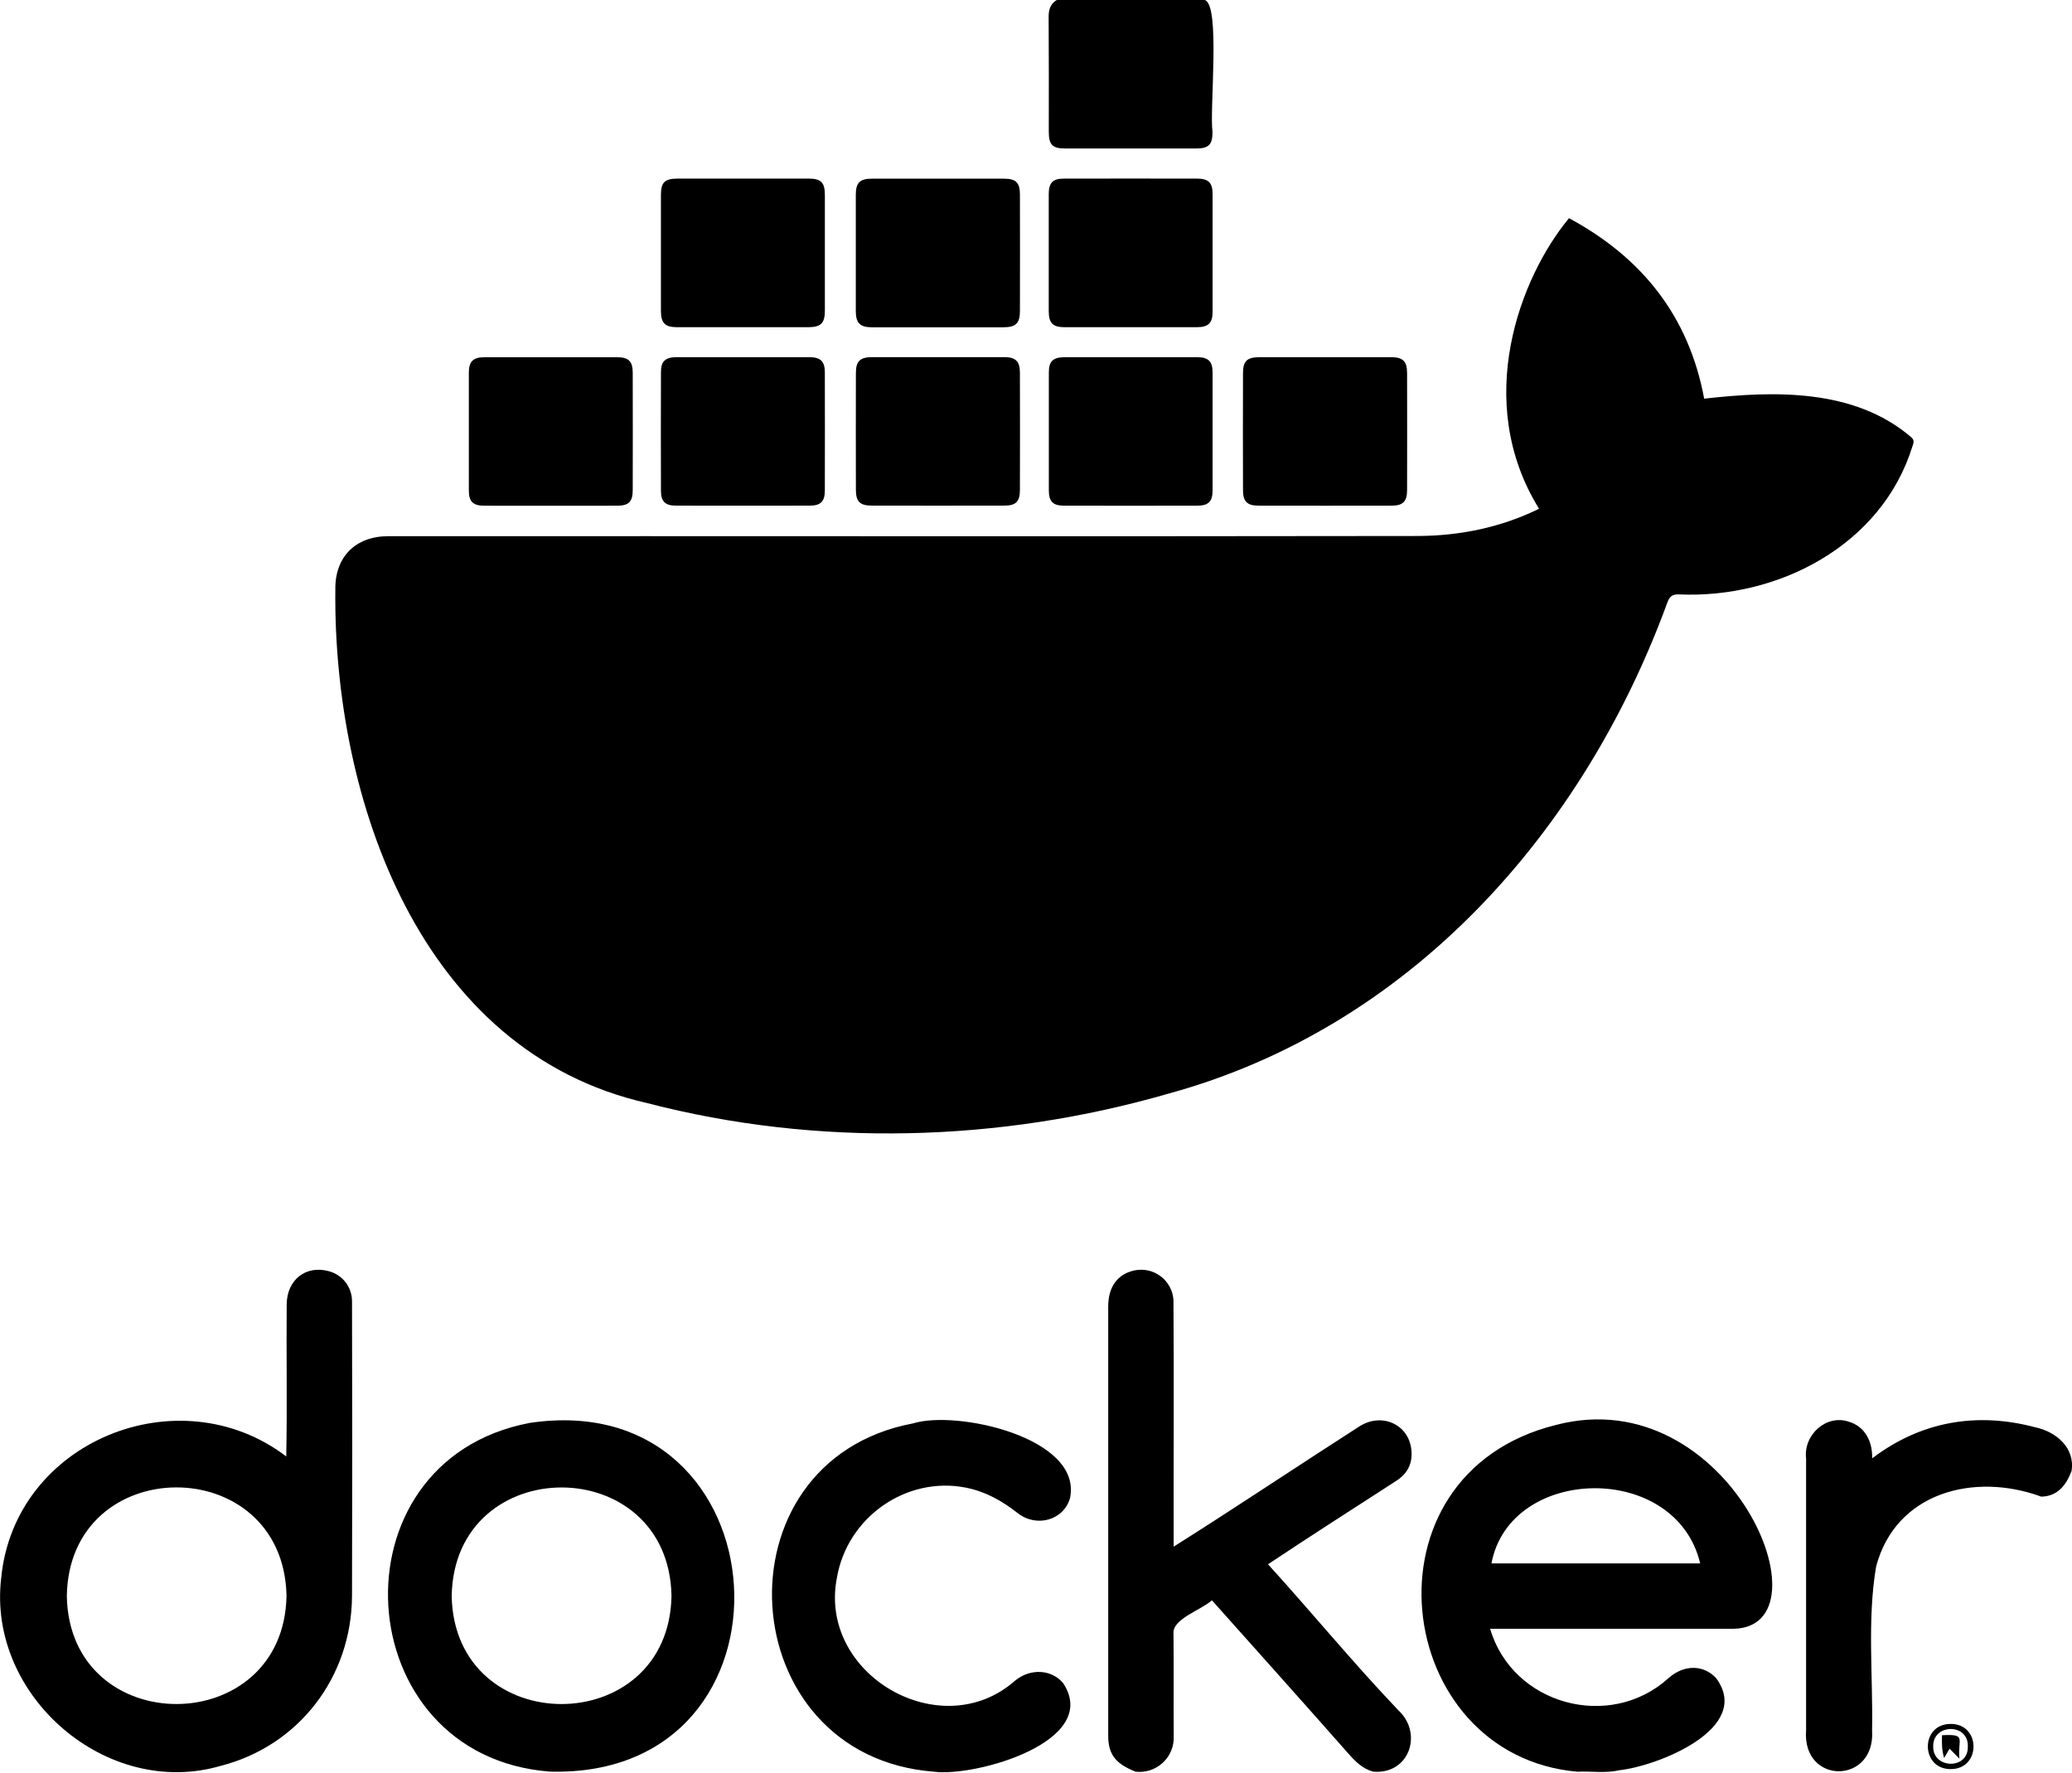
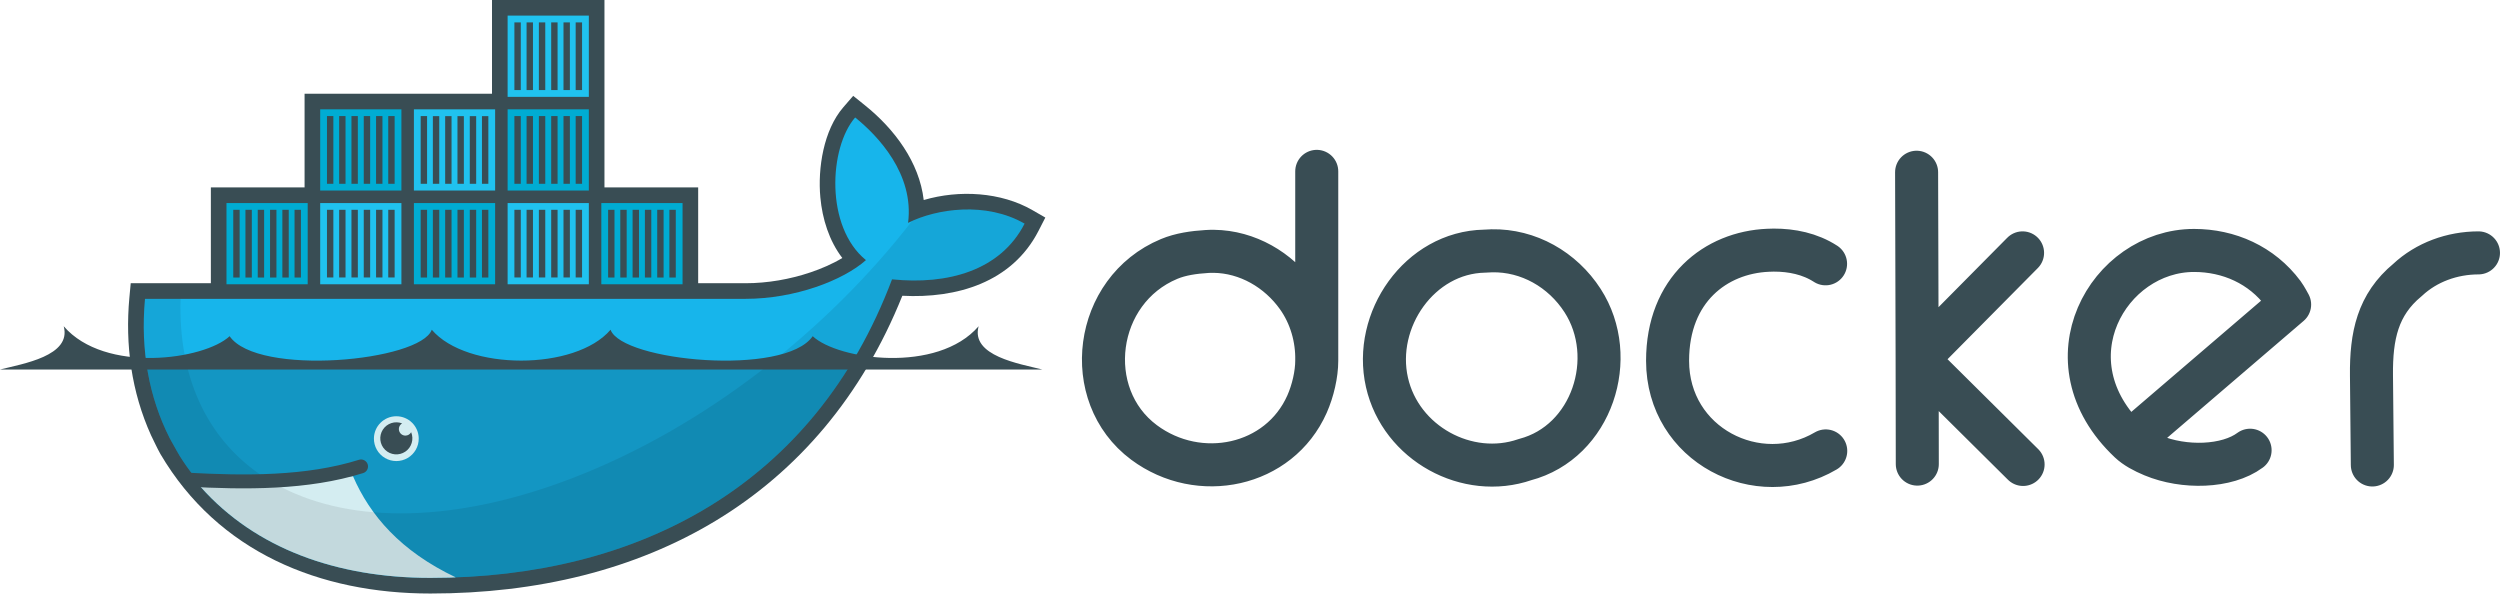
- <svg xmlns="http://www.w3.org/2000/svg" data-name="Layer 1" viewBox="0 0 1317.02 1126.34">
-   <path d="M704.41 1102.41v-107-165c0-12.54 5.87-20.6 16.48-22.94a20.59 20.59 0 0125 18.71c.38 52.33 0 104.43.13 156.8 39.65-25 78.41-51 117.86-76.31 14.2-9.2 31.44-1.59 33.21 14.63.92 8.48-2.15 15.09-9.62 19.88-27.26 17.57-54.41 35-81.48 53 28.15 31 54.1 62.65 82.82 92.79 15.85 14.59 7.05 41.07-16.09 39-6.51-1.82-11-6.22-15.39-11.17-28.89-32.73-57.91-65.13-87-97.72-6.68 6.1-25.06 11.83-24.42 20.92.22 21.8 0 43.61.14 65.41a21.77 21.77 0 01-24.3 22.59c-11.74-4.76-17.6-10.2-17.34-23.59zM1240.06 1124.36c-19.33.24-19.7-28.58-.28-28.7 19.38-.28 19.56 28.65.28 28.7zm10.74-14.2c.66-15.15-22.25-14.88-22-.19-.31 14.35 22.33 14.9 22 .19z" />
-   <path d="M1080.68 993.63c-15.38-64.83-120.89-62.56-132.67 0zm-133.52 41.54c14.2 48.34 76.06 65.14 113.34 31.42 9.78-8.74 22.28-8.76 30.35 0 23.47 31.9-37.07 55.91-61.87 58.54-8.48 2-17.56.44-26.28.9-118-10.28-140.54-189-13.66-220.4 110.15-28.83 176.16 128.76 112.64 129.56-51.56 0-102.93-.03-154.52-.02zM1189.94 1099.81c2.28 34.46-44.56 34.7-41.94-.09V926.89c-1.77-15 13-28.47 27.63-23.16 10 3.16 14.68 12.72 14.36 23.14 31.12-23.62 66.65-29.63 103.88-19.7 13 2.79 25.3 13 22.85 27.83-3.46 8.91-8.82 16-19.23 16.2-42.59-15.64-92.52-2.83-105 44.5-5.74 34.16-1.88 69.55-2.55 104.11zM213.15 374.59c-.27-20.65 12.85-33.79 33.54-33.8 218.31-.14 436.63.22 654.94-.14 26.51-.15 52.63-5.48 76.62-17.32-42.34-68.43-12-147.23 19.06-184.66 46.35 25 76.17 62.24 85.91 114.71 44.57-5.06 95.2-6.48 131.42 24.33 2.56 2.15 1.63 3.9.92 6.06-19.55 62.92-85.37 96.86-148.45 94-4.12-.09-5.75 1.25-7.18 4.85C1006.58 529 896.12 653.04 742.93 695c-107.42 31.07-223.26 34.18-331.63 6.06-144.49-32.7-199.55-193.13-198.15-326.47zM676.97 94.37c-8 0-10.33-2.41-10.33-10.49 0-24.46.09-48.93-.09-73.39 0-4.62 1.25-8.07 5.15-10.49h94c10.24 2.68 3 69.63 5 83.91 0 8-2.37 10.45-10.37 10.46q-41.67.06-83.36 0zM531.96 1002.75c-12.09 61.66 66.33 106.92 113.28 65.37 9.79-8 23.15-7.16 30.54 1.61 24.39 37.08-55.53 59.69-82.08 56.29-129.09-9.81-140.53-197.37-13.4-221.36 27.85-8.69 107.69 9 99.86 47.36-3.91 14.08-21.19 19.11-33.28 9.65-9.85-7.72-20.37-13.69-32.8-16.16-37.85-7.56-75.5 18.62-82.12 57.24zM1245.46 1117.75l-6.26-6.37-3.48 5.95c-1.42-5-1.51-8.87-1.32-14.49 16.06-.9 9.81 2.34 11.06 14.91z" />
-   <path d="M426.83 1014.37c-1.7-92-138.08-92-139.73 0 1.83 91.67 137.95 91.38 139.73 0zm-90.39-110c163.47-24.52 178.94 225.85 13.26 221.6-129.2-9.64-140.68-197.22-13.26-221.57z" />
-   <path d="M181.95 925.65c.65-32.12 0-64.35.28-96.49.06-15.83 12.29-25.34 26.92-21.2a19.7 19.7 0 0114.6 18.73q.3 93.72 0 187.46c-.2 51.91-34 95.52-83.5 108.16C67.75 1143.45-8.12 1077.75.75 1003c8.37-87.25 113-129.25 181.2-77.35zm-139.47 89c1.93 91.57 138.19 90.92 139.64-.66-2.22-91.93-138.6-91.39-139.64.69zM894.38 236.96q.09 37.2 0 74.41c0 7.39-2.58 10-9.91 10q-42.19.08-84.39 0c-7.36 0-10-2.56-10-9.94q-.11-37.2 0-74.41c0-7.56 2.68-10 10.4-10h83.94c7.25 0 9.95 2.62 9.96 9.94zM770.75 123.2v74.92c0 7.2-2.69 9.82-10 9.84h-84c-7.56 0-10.13-2.62-10.14-10.23v-74.42c0-7.1 2.55-9.78 9.53-9.79q42.45-.08 84.91 0c7.06.01 9.7 2.69 9.7 9.68zM770.75 236.75v74.91c0 7-2.57 9.71-9.59 9.72q-42.45.09-84.9 0c-7 0-9.58-2.67-9.59-9.72v-74.91c0-7.2 2.65-9.71 10.09-9.72h84.4c6.91 0 9.59 2.72 9.59 9.72zM648.3 123.75q.08 36.95 0 73.91c0 7.85-2.62 10.34-10.61 10.35h-83.45c-7.53 0-10.25-2.66-10.27-10.24q-.07-37 0-73.91c0-7.72 2.57-10.29 10.16-10.3q42-.06 83.9 0c7.72-.04 10.25 2.43 10.27 10.19zM648.29 236.94q.09 37.2 0 74.4c0 7.45-2.53 10-9.86 10q-42.2.08-84.4 0c-7.36 0-10-2.59-10-9.92q-.1-37.2 0-74.4c0-7.55 2.7-10 10.4-10.05h83.94c7.23.05 9.91 2.64 9.92 9.97zM524.31 123.94v73.41c0 8.17-2.53 10.61-10.84 10.61h-82.9c-7.87 0-10.46-2.56-10.47-10.49v-73.4c0-8.28 2.38-10.55 10.85-10.57h82.9c8.05.03 10.45 2.41 10.46 10.44zM524.29 236.64q.09 37.5 0 75c0 7.11-2.58 9.71-9.65 9.72q-42.49.09-85 0c-6.81 0-9.5-2.63-9.52-9.36q-.12-37.75 0-75.5c0-6.93 2.81-9.48 9.91-9.49h84.5c7 .02 9.75 2.64 9.76 9.63zM402.18 236.9q.09 37.25 0 74.5c0 7.45-2.5 10-9.9 10q-42.26.08-84.5 0c-7.13 0-9.75-2.6-9.77-9.62q-.07-37.5 0-75c0-7 2.74-9.71 9.68-9.73h84.5c7.34-.03 9.98 2.51 9.99 9.85z" />
+ <svg xmlns="http://www.w3.org/2000/svg" xmlns:xlink="http://www.w3.org/1999/xlink" viewBox="0 0 610 145">
+   <defs>
+     <clipPath id="a">
+       <path d="M76 2v46H54v23H35.58c-.077.666-.14 1.333-.205 2-1.151 12.531 1.036 24.088 6.063 33.969L43.124 110c1.011 1.817 2.191 3.523 3.438 5.188 1.244 1.662 1.685 2.582 2.468 3.687C62.32 133.811 82.13 141 105 141c50.648 0 93.633-22.438 112.656-72.844C231.153 69.541 244.1 66.08 250 54.562c-9.399-5.423-21.478-3.685-28.438-.187L240 2l-72 46h-23V2z" />
+     </clipPath>
+   </defs>
+   <path d="M467.82 113.24l-.042-25.557-.127-45.657m25.854 19.676l-25.727 25.981 25.854 25.643M321.285 88.022c.125-5.481-1.469-11.082-4.696-15.614-4.652-6.532-12.18-10.99-20.438-11.087-.55 0-1.096 0-1.65.042-3.265.202-6.427.656-9.225 1.82-18.4 7.656-21.66 33.208-6.136 44.769 13.445 10.011 33.002 5.923 39.776-9.352 1.431-3.228 2.37-7.297 2.37-10.578V41.814m124.151 22.554c-3.81-2.462-8.255-3.35-12.652-3.343-.477 0-.967.024-1.396.042-12.713.547-24.5 9.53-24.5 26.955 0 20.6 22.088 31.718 38.59 22.003m74.135-2.243c13.002-11.137 39.056-33.47 39.056-33.47s-.95-1.797-1.565-2.624c-5.258-7.055-13.29-10.578-21.75-10.578-20.909 0-36.582 27.036-15.74 46.672 1.442 1.36 3.424 2.425 5.627 3.343 7.647 3.188 18.116 2.927 23.78-1.27M364.02 61.196c-.593.01-1.182.073-1.777.084-15.855.291-27.286 16.76-23.823 32.032 3.375 14.883 19.634 23.696 33.682 18.83 16.359-4.29 23.03-24.889 14.048-38.803-4.912-7.61-13.239-12.313-22.13-12.144zm240.726.507c-6.42.017-12.672 2.266-17.306 6.601-7.308 6.031-8.895 13.647-8.802 23.273l.212 21.877" fill="none" stroke="#394d54" stroke-width="10.5" stroke-linecap="round" stroke-linejoin="round" />
+   <path d="M147.488 45.732h22.866v23.375h11.561c5.34 0 10.831-.951 15.887-2.665 2.485-.842 5.274-2.014 7.724-3.489-3.228-4.214-4.876-9.536-5.36-14.781-.66-7.134.78-16.42 5.608-22.004l2.404-2.78 2.864 2.302c7.211 5.794 13.276 13.89 14.345 23.118 8.683-2.554 18.878-1.95 26.532 2.468l3.14 1.811-1.653 3.226C246.933 68.947 233.4 72.86 220.17 72.167c-19.797 49.309-62.898 72.653-115.157 72.653-27 0-51.77-10.093-65.876-34.047-.827-1.488-1.535-3.044-2.286-4.572-4.768-10.544-6.352-22.095-5.278-33.637l.323-3.457H51.45V45.732h22.866V22.866h45.732V0h27.44v45.732" fill="#394d54" />
+   <g clip-path="url(#a)">
+     <g id="d">
+       <g transform="translate(0 -22.866)" id="c">
+         <path d="M123.859 3.811h19.818v19.817h-19.818z" fill="#00acd3" />
+         <path d="M123.859 26.676h19.818v19.819h-19.818z" fill="#20c2ef" />
+         <path d="M126.292 21.977V5.46m2.972 16.516V5.46m3.002 16.516V5.46m3.003 16.516V5.46m3.003 16.516V5.46m2.972 16.516V5.46" id="b" stroke="#394d54" stroke-width="1.56" />
+         <use transform="translate(0 22.866)" xlink:href="#b" />
+       </g>
+       <use transform="matrix(1 0 0 -1 22.866 4.573)" xlink:href="#c" />
+     </g>
+     <use transform="translate(-91.464 45.732)" xlink:href="#d" />
+     <use transform="translate(-45.732 45.732)" xlink:href="#d" />
+     <use transform="translate(0 45.732)" xlink:href="#d" />
+   </g>
+   <path d="M221.57 54.38c1.533-11.916-7.384-21.275-12.914-25.719-6.373 7.368-7.363 26.678 2.635 34.808-5.58 4.956-17.337 9.448-29.376 9.448H34C32.83 85.484 34 146 34 146h217l-.987-91.424c-9.398-5.424-21.484-3.694-28.443-.197" clip-path="url(#a)" fill="#17b5eb" />
+   <path d="M34 89v57h217V89" clip-path="url(#a)" fill-opacity=".17" />
+   <path d="M111.237 140.89c-13.54-6.425-20.971-15.16-25.106-24.694L45 118l21 28 45.237-5.11" clip-path="url(#a)" fill="#d4edf1" />
+   <path d="M222.5 53.938v.03c-20.861 26.89-50.783 50.38-82.906 62.72-28.655 11.007-53.639 11.06-70.875 2.218-1.856-1.048-3.676-2.211-5.5-3.312-12.637-8.832-19.755-23.442-19.157-42.688H34V146h217V50h-25z" clip-path="url(#a)" fill-opacity=".085" />
+   <path d="M45.625 117.031c14.165.776 29.282.915 42.469-3.219" fill="none" stroke="#394d54" stroke-width="3.4" stroke-linecap="round" />
+   <path d="M102.17 106.96a5.467 5.467 0 11-10.933-.001 5.467 5.467 0 0110.933 0z" fill="#d4edf1" />
+   <path d="M98.121 103.308a1.598 1.598 0 00.798 2.98c.605 0 1.13-.335 1.402-.831a3.915 3.915 0 11-2.2-2.15zM0 90.162h254.327c-5.537-1.404-17.52-3.302-15.544-10.56-10.07 11.652-34.353 8.175-40.482 2.43-6.824 9.898-46.554 6.135-49.325-1.576-8.556 10.041-35.067 10.041-43.623 0-2.773 7.711-42.502 11.474-49.327 1.575-6.128 5.746-30.41 9.223-40.48-2.428C17.522 86.86 5.539 88.758 0 90.163" fill="#394d54" />
</svg>
